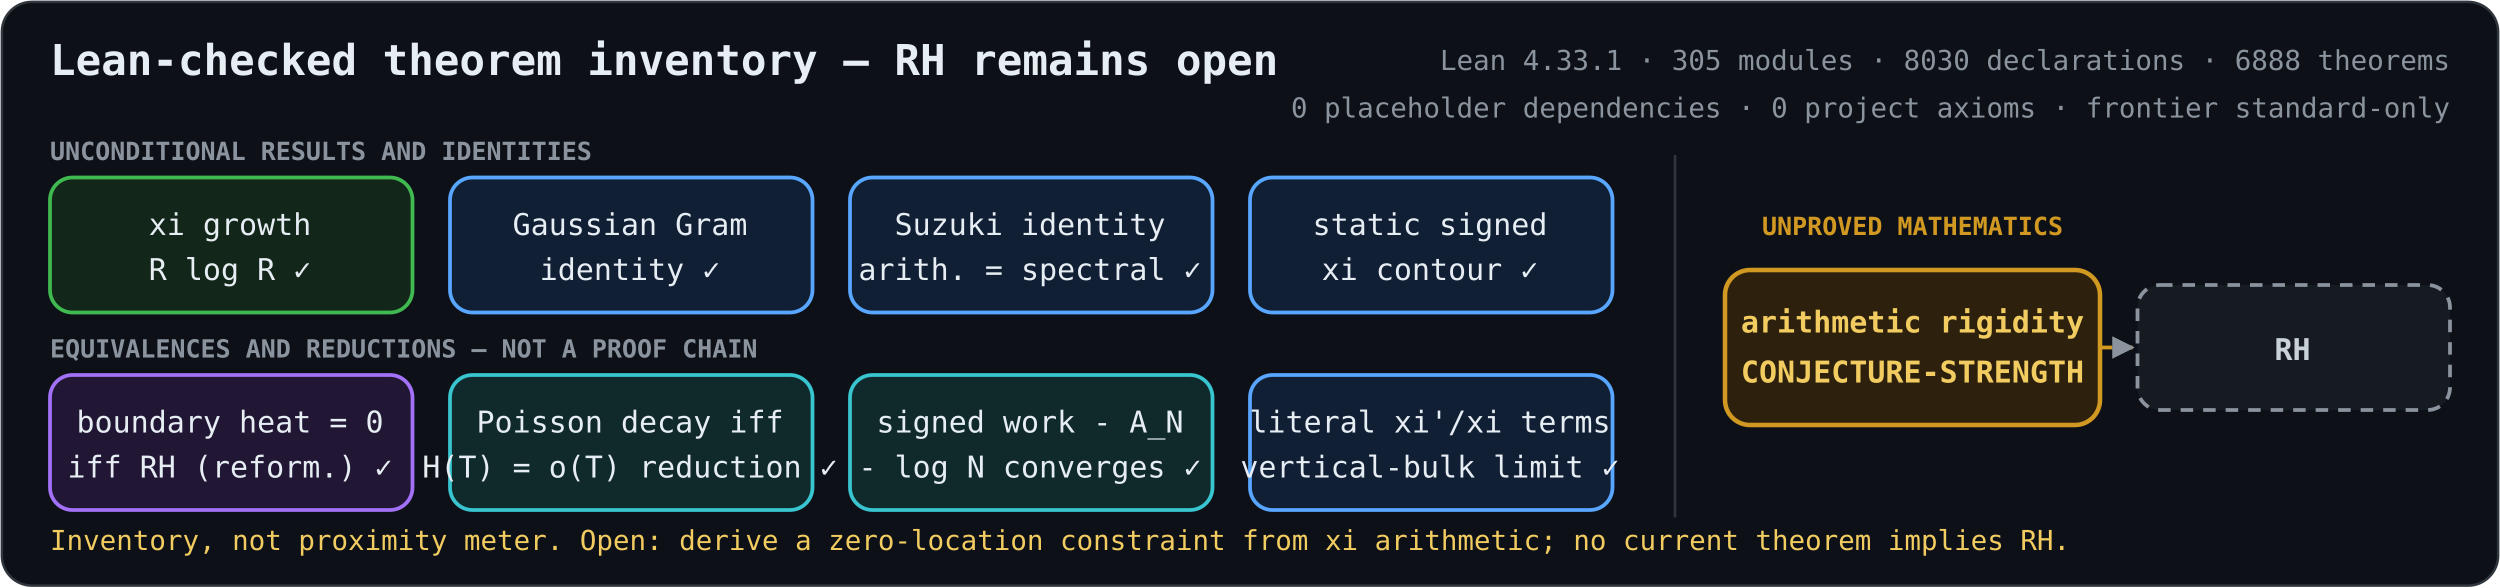
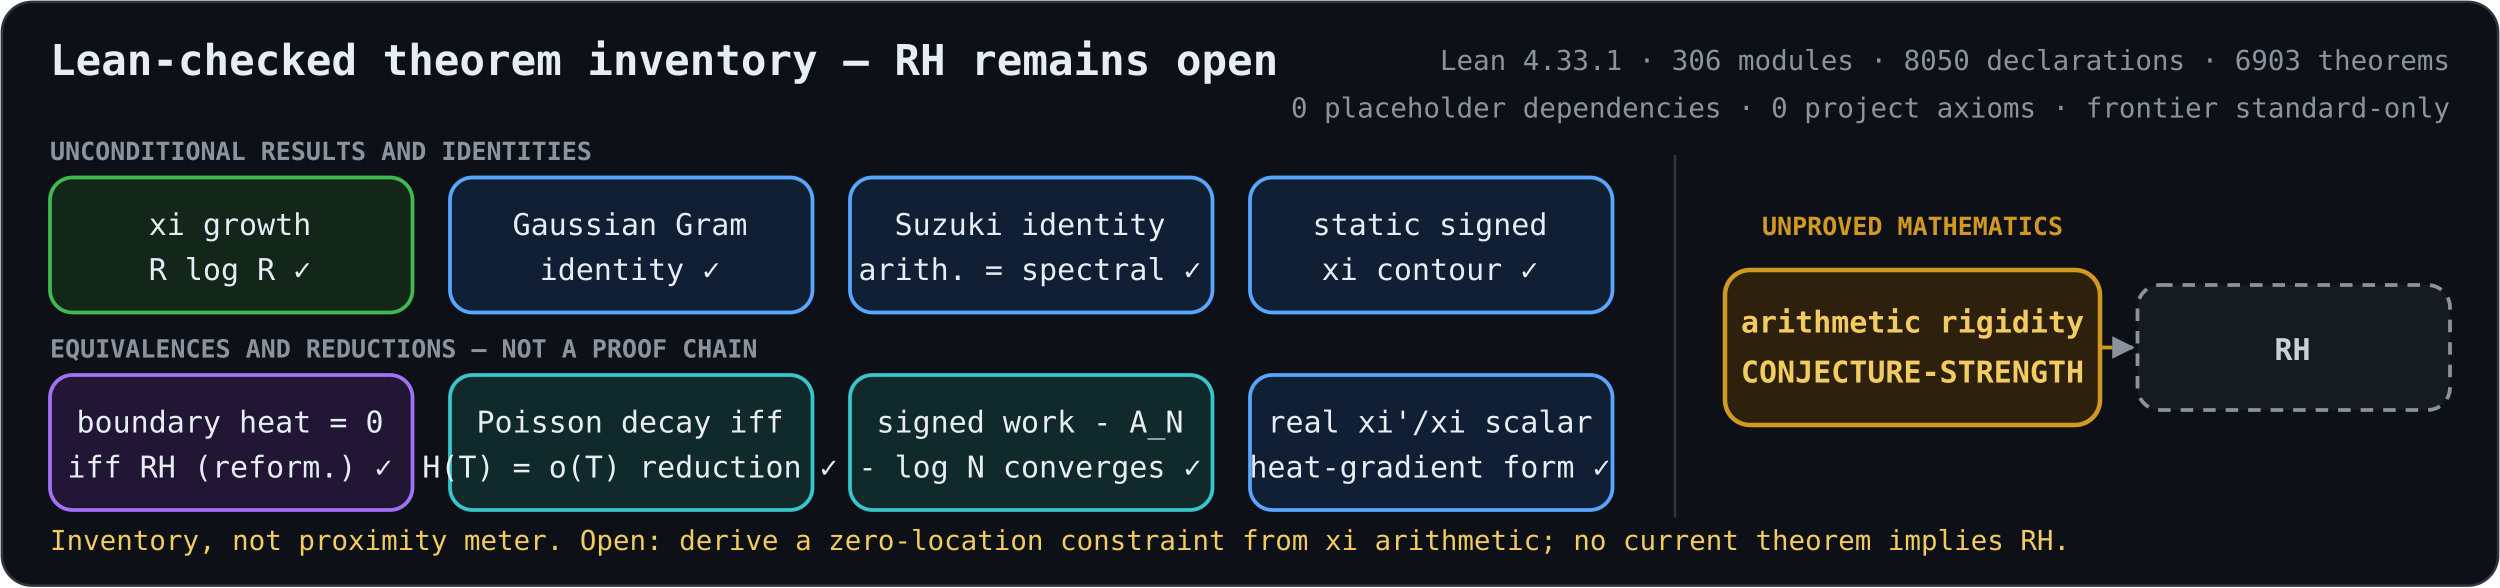
<svg xmlns="http://www.w3.org/2000/svg" role="img" aria-labelledby="title description" viewBox="0 0 1000 235">
  <defs>
    <marker id="arrow" viewBox="0 0 10 10" refX="9" refY="5" markerWidth="6" markerHeight="6" orient="auto-start-reverse">
      <path d="M 0 0 L 10 5 L 0 10 z" fill="#8b949e" />
    </marker>
    <style>
      .bg { fill: #0d1117; stroke: #30363d; }
      text { fill: #e6edf3; font-family: ui-monospace, SFMono-Regular, Menlo, Consolas, monospace; font-size: 12px; text-anchor: middle; }
      .heading { font-size: 17px; font-weight: 700; text-anchor: start; }
      .metrics { fill: #8b949e; font-size: 11px; text-anchor: end; }
      .proved rect { fill: #12261a; stroke: #3fb950; stroke-width: 1.5; }
      .proved.equivalence rect { fill: #211735; stroke: #a371f7; }
      .proved.bridge rect { fill: #111f35; stroke: #58a6ff; }
      .proved.reduction rect { fill: #102a2c; stroke: #39c5cf; }
      .open rect { fill: #2d210d; stroke: #d29922; stroke-width: 1.8; }
      .goal rect { fill: #161b22; stroke: #8b949e; stroke-width: 1.5; stroke-dasharray: 5 4; }
      .open text { fill: #f2cc60; font-weight: 700; }
      .goal text { fill: #c9d1d9; font-weight: 700; }
      .open-edge { fill: none; stroke: #d29922; stroke-width: 1.5; stroke-dasharray: 5 4; marker-end: url(#arrow); }
      .section { fill: #8b949e; font-size: 10px; font-weight: 700; text-anchor: start; }
      .gap-label { fill: #d29922; font-size: 10px; font-weight: 700; }
      .frontier { fill: #f2cc60; font-size: 11px; text-anchor: start; }
    </style>
  </defs>
  <rect class="bg" x="0.75" y="0.75" width="998.5" height="233.5" rx="12" />
  <text class="heading" x="20" y="30">Lean-checked theorem inventory — RH remains open</text>
-   <text class="metrics" x="980" y="28">Lean 4.33.1 · 305 modules · 8030 declarations · 6888 theorems</text>
+   <text class="metrics" x="980" y="28">Lean 4.33.1 · 306 modules · 8050 declarations · 6903 theorems</text>
  <text class="metrics" x="980" y="47">0 placeholder dependencies · 0 project axioms · frontier standard-only</text>
  <text class="section" x="20" y="64">UNCONDITIONAL RESULTS AND IDENTITIES</text>
  <text class="section" x="20" y="143">EQUIVALENCES AND REDUCTIONS — NOT A PROOF CHAIN</text>
  <line x1="670" y1="62" x2="670" y2="207" stroke="#30363d" />
  <text class="gap-label" x="765" y="94">UNPROVED MATHEMATICS</text>
  <path class="open-edge" d="M840 139 H853" />
  <g class="proved unconditional">
    <rect x="20" y="71" width="145" height="54" rx="9" />
    <text x="92" y="94">xi growth</text>
    <text x="92" y="112">R log R  ✓</text>
  </g>
  <g class="proved bridge">
    <rect x="180" y="71" width="145" height="54" rx="9" />
    <text x="252" y="94">Gaussian Gram</text>
    <text x="252" y="112">identity  ✓</text>
  </g>
  <g class="proved bridge">
    <rect x="340" y="71" width="145" height="54" rx="9" />
    <text x="412" y="94">Suzuki identity</text>
    <text x="412" y="112">arith. = spectral  ✓</text>
  </g>
  <g class="proved bridge">
    <rect x="500" y="71" width="145" height="54" rx="9" />
    <text x="572" y="94">static signed</text>
    <text x="572" y="112">xi contour  ✓</text>
  </g>
  <g class="proved equivalence">
    <rect x="20" y="150" width="145" height="54" rx="9" />
    <text x="92" y="173">boundary heat = 0</text>
    <text x="92" y="191">iff RH (reform.)  ✓</text>
  </g>
  <g class="proved reduction">
    <rect x="180" y="150" width="145" height="54" rx="9" />
    <text x="252" y="173">Poisson decay iff</text>
    <text x="252" y="191">H(T) = o(T) reduction  ✓</text>
  </g>
  <g class="proved reduction">
    <rect x="340" y="150" width="145" height="54" rx="9" />
    <text x="412" y="173">signed work - A_N</text>
    <text x="412" y="191">- log N converges  ✓</text>
  </g>
  <g class="proved bridge">
    <rect x="500" y="150" width="145" height="54" rx="9" />
-     <text x="572" y="173">literal xi'/xi terms</text>
-     <text x="572" y="191">vertical-bulk limit  ✓</text>
+     <text x="572" y="173">real xi'/xi scalar</text>
+     <text x="572" y="191">heat-gradient form  ✓</text>
  </g>
  <g class="open">
    <rect x="690" y="108" width="150" height="62" rx="10" />
    <text x="765" y="133">arithmetic rigidity</text>
    <text x="765" y="153">CONJECTURE-STRENGTH</text>
  </g>
  <g class="goal">
    <rect x="855" y="114" width="125" height="50" rx="9" />
    <text x="917" y="144">RH</text>
  </g>
  <text class="frontier" x="20" y="220">Inventory, not proximity meter. Open: derive a zero-location constraint from xi arithmetic; no current theorem implies RH.</text>
</svg>
